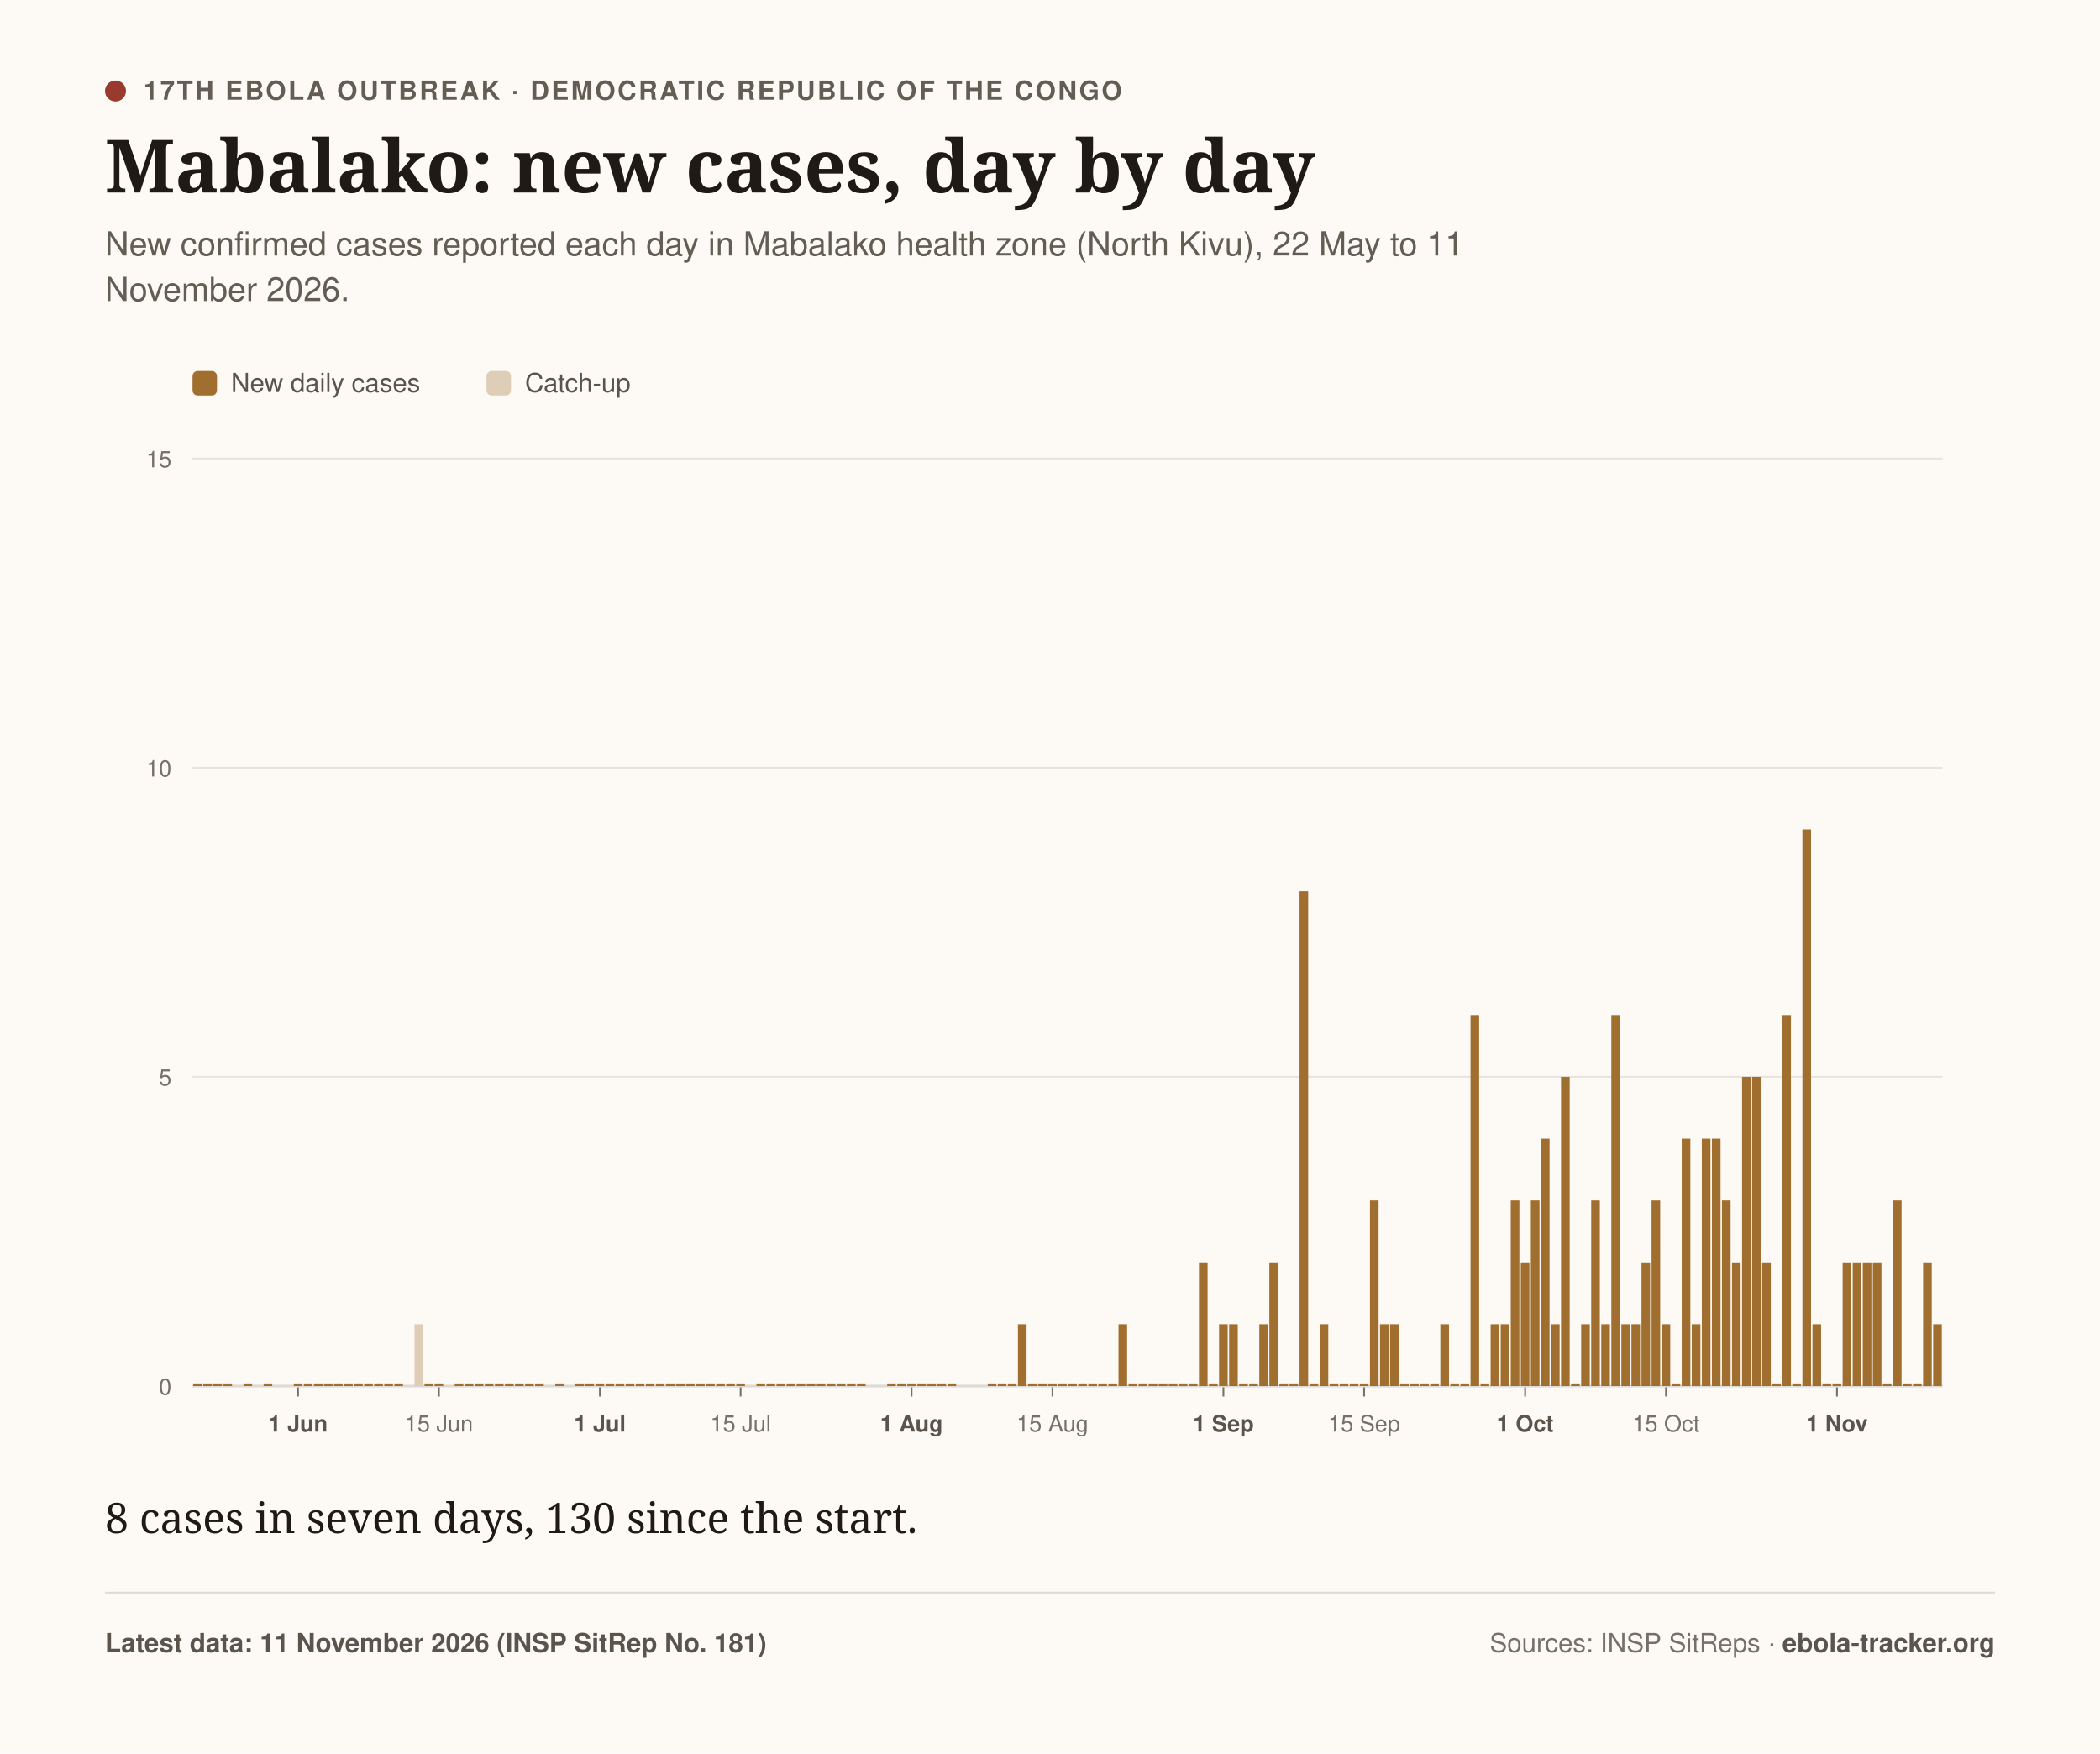
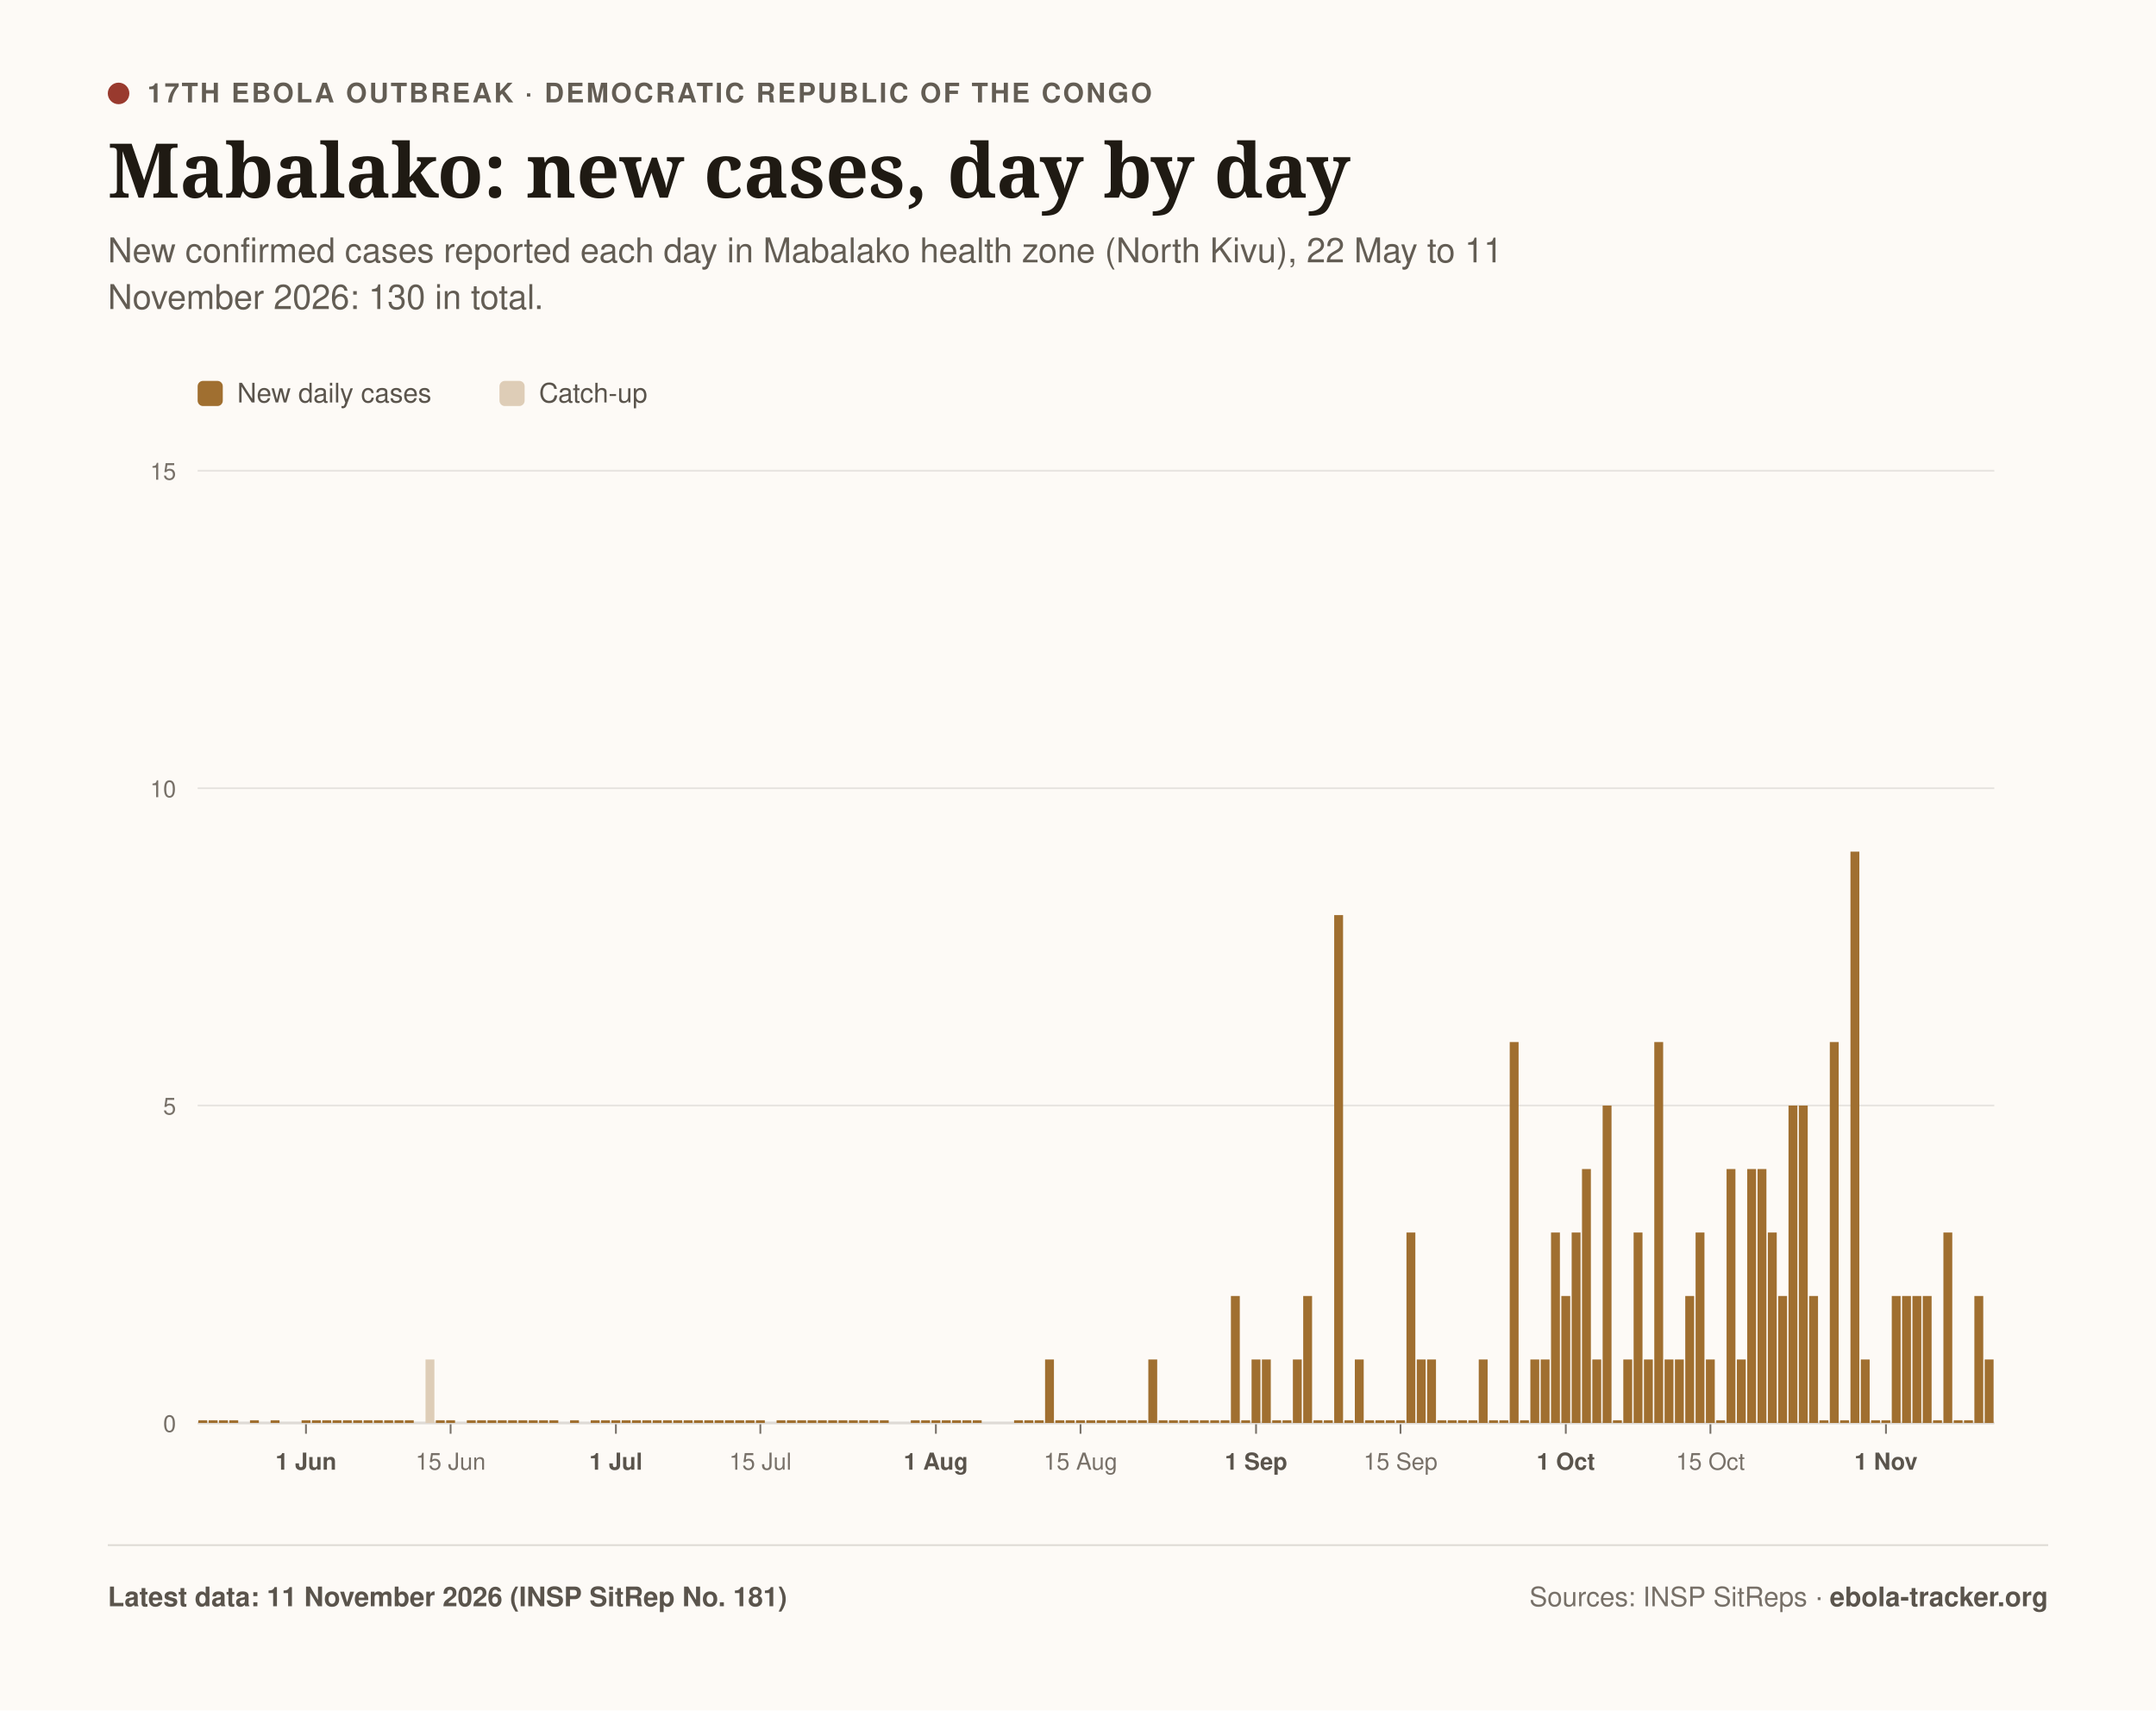
- <svg xmlns="http://www.w3.org/2000/svg" viewBox="0 0 1200 1002" role="img" aria-label="Mabalako: new cases, day by day. New confirmed cases reported each day in Mabalako health zone (North Kivu), 22 May to 11 November 2026.">
-   <rect width="1200" height="1002" fill="#FDFAF6" />
+ <svg xmlns="http://www.w3.org/2000/svg" viewBox="0 0 1200 952" role="img" aria-label="Mabalako: new cases, day by day. New confirmed cases reported each day in Mabalako health zone (North Kivu), 22 May to 11 November 2026: 130 in total.">
+   <rect width="1200" height="952" fill="#FDFAF6" />
  <circle cx="66" cy="52" r="6" fill="#993A2E" />
  <text x="82.0" y="57.0" font-family="'Public Sans',Helvetica,Arial,sans-serif" font-size="15" font-weight="700" fill="#635D54" text-anchor="start" letter-spacing=".08em">17TH EBOLA OUTBREAK · DEMOCRATIC REPUBLIC OF THE CONGO</text>
  <text x="60.0" y="110.0" font-family="'Source Serif 4',Georgia,serif" font-size="42" font-weight="600" fill="#1F1A13" text-anchor="start">Mabalako: new cases, day by day</text>
  <text x="60.0" y="146.0" font-family="'Public Sans',Helvetica,Arial,sans-serif" font-size="19" font-weight="400" fill="#635D54" text-anchor="start">New confirmed cases reported each day in Mabalako health zone (North Kivu), 22 May to 11</text>
-   <text x="60.0" y="172.0" font-family="'Public Sans',Helvetica,Arial,sans-serif" font-size="19" font-weight="400" fill="#635D54" text-anchor="start">November 2026.</text>
+   <text x="60.0" y="172.0" font-family="'Public Sans',Helvetica,Arial,sans-serif" font-size="19" font-weight="400" fill="#635D54" text-anchor="start">November 2026: 130 in total.</text>
  <rect x="110" y="212" width="14" height="14" rx="3" fill="#A06F30" />
  <text x="132.0" y="224.0" font-family="'Public Sans',Helvetica,Arial,sans-serif" font-size="15" font-weight="400" fill="#5A544C" text-anchor="start">New daily cases</text>
  <rect x="278" y="212" width="14" height="14" rx="3" fill="#decdb7" />
  <text x="300.0" y="224.0" font-family="'Public Sans',Helvetica,Arial,sans-serif" font-size="15" font-weight="400" fill="#5A544C" text-anchor="start">Catch-up</text>
  <line x1="110" x2="1110" y1="792.0" y2="792.0" stroke="#E7E4E0" />
  <text x="98.0" y="797.0" font-family="'Public Sans',Helvetica,Arial,sans-serif" font-size="13" font-weight="400" fill="#777068" text-anchor="end">0</text>
  <line x1="110" x2="1110" y1="615.3" y2="615.3" stroke="#E7E4E0" />
  <text x="98.0" y="620.3" font-family="'Public Sans',Helvetica,Arial,sans-serif" font-size="13" font-weight="400" fill="#777068" text-anchor="end">5</text>
  <line x1="110" x2="1110" y1="438.7" y2="438.7" stroke="#E7E4E0" />
  <text x="98.0" y="443.7" font-family="'Public Sans',Helvetica,Arial,sans-serif" font-size="13" font-weight="400" fill="#777068" text-anchor="end">10</text>
  <line x1="110" x2="1110" y1="262.0" y2="262.0" stroke="#E7E4E0" />
  <text x="98.0" y="267.0" font-family="'Public Sans',Helvetica,Arial,sans-serif" font-size="13" font-weight="400" fill="#777068" text-anchor="end">15</text>
  <line x1="170.3" x2="170.3" y1="792" y2="798" stroke="#777068" />
  <text x="170.3" y="818.0" font-family="'Public Sans',Helvetica,Arial,sans-serif" font-size="13" font-weight="600" fill="#5A544C" text-anchor="middle">1 Jun</text>
  <line x1="250.8" x2="250.8" y1="792" y2="798" stroke="#777068" />
  <text x="250.8" y="818.0" font-family="'Public Sans',Helvetica,Arial,sans-serif" font-size="13" font-weight="400" fill="#777068" text-anchor="middle">15 Jun</text>
  <line x1="342.8" x2="342.8" y1="792" y2="798" stroke="#777068" />
  <text x="342.8" y="818.0" font-family="'Public Sans',Helvetica,Arial,sans-serif" font-size="13" font-weight="600" fill="#5A544C" text-anchor="middle">1 Jul</text>
  <line x1="423.2" x2="423.2" y1="792" y2="798" stroke="#777068" />
  <text x="423.2" y="818.0" font-family="'Public Sans',Helvetica,Arial,sans-serif" font-size="13" font-weight="400" fill="#777068" text-anchor="middle">15 Jul</text>
  <line x1="520.9" x2="520.9" y1="792" y2="798" stroke="#777068" />
  <text x="520.9" y="818.0" font-family="'Public Sans',Helvetica,Arial,sans-serif" font-size="13" font-weight="600" fill="#5A544C" text-anchor="middle">1 Aug</text>
  <line x1="601.4" x2="601.4" y1="792" y2="798" stroke="#777068" />
  <text x="601.4" y="818.0" font-family="'Public Sans',Helvetica,Arial,sans-serif" font-size="13" font-weight="400" fill="#777068" text-anchor="middle">15 Aug</text>
  <line x1="699.1" x2="699.1" y1="792" y2="798" stroke="#777068" />
  <text x="699.1" y="818.0" font-family="'Public Sans',Helvetica,Arial,sans-serif" font-size="13" font-weight="600" fill="#5A544C" text-anchor="middle">1 Sep</text>
  <line x1="779.5" x2="779.5" y1="792" y2="798" stroke="#777068" />
  <text x="779.5" y="818.0" font-family="'Public Sans',Helvetica,Arial,sans-serif" font-size="13" font-weight="400" fill="#777068" text-anchor="middle">15 Sep</text>
  <line x1="871.5" x2="871.5" y1="792" y2="798" stroke="#777068" />
  <text x="871.5" y="818.0" font-family="'Public Sans',Helvetica,Arial,sans-serif" font-size="13" font-weight="600" fill="#5A544C" text-anchor="middle">1 Oct</text>
  <line x1="952.0" x2="952.0" y1="792" y2="798" stroke="#777068" />
  <text x="952.0" y="818.0" font-family="'Public Sans',Helvetica,Arial,sans-serif" font-size="13" font-weight="400" fill="#777068" text-anchor="middle">15 Oct</text>
  <line x1="1049.7" x2="1049.7" y1="792" y2="798" stroke="#777068" />
  <text x="1049.7" y="818.0" font-family="'Public Sans',Helvetica,Arial,sans-serif" font-size="13" font-weight="600" fill="#5A544C" text-anchor="middle">1 Nov</text>
  <line x1="110" x2="1110" y1="792" y2="792" stroke="#DEDAD5" stroke-width="1.5" />
  <rect x="110.40" y="790.50" width="4.94" height="1.50" fill="#A06F30" />
  <rect x="116.15" y="790.50" width="4.94" height="1.50" fill="#A06F30" />
  <rect x="121.90" y="790.50" width="4.94" height="1.50" fill="#A06F30" />
  <rect x="127.64" y="790.50" width="4.94" height="1.50" fill="#A06F30" />
  <rect x="139.14" y="790.50" width="4.94" height="1.50" fill="#A06F30" />
  <rect x="150.63" y="790.50" width="4.94" height="1.50" fill="#A06F30" />
  <rect x="167.87" y="790.50" width="4.94" height="1.50" fill="#A06F30" />
  <rect x="173.62" y="790.50" width="4.94" height="1.50" fill="#A06F30" />
  <rect x="179.37" y="790.50" width="4.94" height="1.50" fill="#A06F30" />
  <rect x="185.11" y="790.50" width="4.94" height="1.50" fill="#A06F30" />
  <rect x="190.86" y="790.50" width="4.94" height="1.50" fill="#A06F30" />
  <rect x="196.61" y="790.50" width="4.94" height="1.50" fill="#A06F30" />
  <rect x="202.36" y="790.50" width="4.94" height="1.50" fill="#A06F30" />
  <rect x="208.10" y="790.50" width="4.94" height="1.50" fill="#A06F30" />
  <rect x="213.85" y="790.50" width="4.94" height="1.50" fill="#A06F30" />
  <rect x="219.60" y="790.50" width="4.94" height="1.50" fill="#A06F30" />
  <rect x="225.34" y="790.50" width="4.94" height="1.50" fill="#A06F30" />
  <rect x="236.84" y="756.67" width="4.94" height="35.33" fill="#decdb7" />
  <rect x="242.59" y="790.50" width="4.94" height="1.50" fill="#A06F30" />
  <rect x="248.33" y="790.50" width="4.94" height="1.50" fill="#A06F30" />
  <rect x="259.83" y="790.50" width="4.94" height="1.50" fill="#A06F30" />
  <rect x="265.57" y="790.50" width="4.94" height="1.50" fill="#A06F30" />
  <rect x="271.32" y="790.50" width="4.94" height="1.50" fill="#A06F30" />
  <rect x="277.07" y="790.50" width="4.94" height="1.50" fill="#A06F30" />
  <rect x="282.82" y="790.50" width="4.94" height="1.50" fill="#A06F30" />
  <rect x="288.56" y="790.50" width="4.94" height="1.50" fill="#A06F30" />
  <rect x="294.31" y="790.50" width="4.94" height="1.50" fill="#A06F30" />
  <rect x="300.06" y="790.50" width="4.94" height="1.50" fill="#A06F30" />
  <rect x="305.80" y="790.50" width="4.94" height="1.50" fill="#A06F30" />
  <rect x="317.30" y="790.50" width="4.94" height="1.50" fill="#A06F30" />
  <rect x="328.79" y="790.50" width="4.94" height="1.50" fill="#A06F30" />
  <rect x="334.54" y="790.50" width="4.94" height="1.50" fill="#A06F30" />
  <rect x="340.29" y="790.50" width="4.94" height="1.50" fill="#A06F30" />
  <rect x="346.03" y="790.50" width="4.94" height="1.50" fill="#A06F30" />
  <rect x="351.78" y="790.50" width="4.94" height="1.50" fill="#A06F30" />
  <rect x="357.53" y="790.50" width="4.94" height="1.50" fill="#A06F30" />
  <rect x="363.28" y="790.50" width="4.94" height="1.50" fill="#A06F30" />
  <rect x="369.02" y="790.50" width="4.94" height="1.50" fill="#A06F30" />
  <rect x="374.77" y="790.50" width="4.94" height="1.50" fill="#A06F30" />
  <rect x="380.52" y="790.50" width="4.94" height="1.50" fill="#A06F30" />
  <rect x="386.26" y="790.50" width="4.94" height="1.50" fill="#A06F30" />
  <rect x="392.01" y="790.50" width="4.94" height="1.50" fill="#A06F30" />
  <rect x="397.76" y="790.50" width="4.94" height="1.50" fill="#A06F30" />
  <rect x="403.51" y="790.50" width="4.94" height="1.50" fill="#A06F30" />
  <rect x="409.25" y="790.50" width="4.94" height="1.50" fill="#A06F30" />
  <rect x="415.00" y="790.50" width="4.94" height="1.50" fill="#A06F30" />
  <rect x="420.75" y="790.50" width="4.94" height="1.50" fill="#A06F30" />
  <rect x="432.24" y="790.50" width="4.94" height="1.50" fill="#A06F30" />
  <rect x="437.99" y="790.50" width="4.94" height="1.50" fill="#A06F30" />
  <rect x="443.74" y="790.50" width="4.94" height="1.50" fill="#A06F30" />
  <rect x="449.48" y="790.50" width="4.94" height="1.50" fill="#A06F30" />
  <rect x="455.23" y="790.50" width="4.94" height="1.50" fill="#A06F30" />
  <rect x="460.98" y="790.50" width="4.94" height="1.50" fill="#A06F30" />
  <rect x="466.72" y="790.50" width="4.94" height="1.50" fill="#A06F30" />
  <rect x="472.47" y="790.50" width="4.94" height="1.50" fill="#A06F30" />
  <rect x="478.22" y="790.50" width="4.94" height="1.50" fill="#A06F30" />
  <rect x="483.97" y="790.50" width="4.94" height="1.50" fill="#A06F30" />
  <rect x="489.71" y="790.50" width="4.94" height="1.50" fill="#A06F30" />
  <rect x="506.95" y="790.50" width="4.94" height="1.50" fill="#A06F30" />
  <rect x="512.70" y="790.50" width="4.94" height="1.50" fill="#A06F30" />
  <rect x="518.45" y="790.50" width="4.94" height="1.50" fill="#A06F30" />
  <rect x="524.20" y="790.50" width="4.94" height="1.50" fill="#A06F30" />
  <rect x="529.94" y="790.50" width="4.94" height="1.50" fill="#A06F30" />
  <rect x="535.69" y="790.50" width="4.94" height="1.50" fill="#A06F30" />
  <rect x="541.44" y="790.50" width="4.94" height="1.50" fill="#A06F30" />
  <rect x="564.43" y="790.50" width="4.94" height="1.50" fill="#A06F30" />
  <rect x="570.17" y="790.50" width="4.94" height="1.50" fill="#A06F30" />
  <rect x="575.92" y="790.50" width="4.94" height="1.50" fill="#A06F30" />
  <rect x="581.67" y="756.67" width="4.94" height="35.33" fill="#A06F30" />
  <rect x="587.41" y="790.50" width="4.94" height="1.50" fill="#A06F30" />
  <rect x="593.16" y="790.50" width="4.94" height="1.50" fill="#A06F30" />
  <rect x="598.91" y="790.50" width="4.94" height="1.50" fill="#A06F30" />
  <rect x="604.66" y="790.50" width="4.94" height="1.50" fill="#A06F30" />
  <rect x="610.40" y="790.50" width="4.94" height="1.50" fill="#A06F30" />
  <rect x="616.15" y="790.50" width="4.94" height="1.50" fill="#A06F30" />
  <rect x="621.90" y="790.50" width="4.94" height="1.50" fill="#A06F30" />
  <rect x="627.64" y="790.50" width="4.94" height="1.50" fill="#A06F30" />
  <rect x="633.39" y="790.50" width="4.94" height="1.50" fill="#A06F30" />
  <rect x="639.14" y="756.67" width="4.94" height="35.33" fill="#A06F30" />
  <rect x="644.89" y="790.50" width="4.94" height="1.50" fill="#A06F30" />
  <rect x="650.63" y="790.50" width="4.94" height="1.50" fill="#A06F30" />
  <rect x="656.38" y="790.50" width="4.94" height="1.50" fill="#A06F30" />
  <rect x="662.13" y="790.50" width="4.94" height="1.50" fill="#A06F30" />
  <rect x="667.87" y="790.50" width="4.94" height="1.50" fill="#A06F30" />
  <rect x="673.62" y="790.50" width="4.94" height="1.50" fill="#A06F30" />
  <rect x="679.37" y="790.50" width="4.94" height="1.50" fill="#A06F30" />
  <rect x="685.11" y="721.33" width="4.94" height="70.67" fill="#A06F30" />
  <rect x="690.86" y="790.50" width="4.94" height="1.50" fill="#A06F30" />
  <rect x="696.61" y="756.67" width="4.94" height="35.33" fill="#A06F30" />
  <rect x="702.36" y="756.67" width="4.94" height="35.33" fill="#A06F30" />
  <rect x="708.10" y="790.50" width="4.94" height="1.50" fill="#A06F30" />
  <rect x="713.85" y="790.50" width="4.94" height="1.50" fill="#A06F30" />
  <rect x="719.60" y="756.67" width="4.94" height="35.33" fill="#A06F30" />
  <rect x="725.34" y="721.33" width="4.94" height="70.67" fill="#A06F30" />
  <rect x="731.09" y="790.50" width="4.94" height="1.50" fill="#A06F30" />
  <rect x="736.84" y="790.50" width="4.94" height="1.50" fill="#A06F30" />
  <rect x="742.59" y="509.33" width="4.94" height="282.67" fill="#A06F30" />
  <rect x="748.33" y="790.50" width="4.94" height="1.50" fill="#A06F30" />
  <rect x="754.08" y="756.67" width="4.94" height="35.33" fill="#A06F30" />
  <rect x="759.83" y="790.50" width="4.94" height="1.50" fill="#A06F30" />
  <rect x="765.57" y="790.50" width="4.94" height="1.50" fill="#A06F30" />
  <rect x="771.32" y="790.50" width="4.94" height="1.50" fill="#A06F30" />
  <rect x="777.07" y="790.50" width="4.94" height="1.50" fill="#A06F30" />
  <rect x="782.82" y="686.00" width="4.94" height="106.00" fill="#A06F30" />
  <rect x="788.56" y="756.67" width="4.94" height="35.33" fill="#A06F30" />
  <rect x="794.31" y="756.67" width="4.94" height="35.33" fill="#A06F30" />
  <rect x="800.06" y="790.50" width="4.94" height="1.50" fill="#A06F30" />
  <rect x="805.80" y="790.50" width="4.94" height="1.50" fill="#A06F30" />
  <rect x="811.55" y="790.50" width="4.94" height="1.50" fill="#A06F30" />
  <rect x="817.30" y="790.50" width="4.94" height="1.50" fill="#A06F30" />
  <rect x="823.05" y="756.67" width="4.94" height="35.33" fill="#A06F30" />
  <rect x="828.79" y="790.50" width="4.94" height="1.50" fill="#A06F30" />
  <rect x="834.54" y="790.50" width="4.94" height="1.50" fill="#A06F30" />
  <rect x="840.29" y="580.00" width="4.94" height="212.00" fill="#A06F30" />
  <rect x="846.03" y="790.50" width="4.94" height="1.50" fill="#A06F30" />
  <rect x="851.78" y="756.67" width="4.94" height="35.33" fill="#A06F30" />
  <rect x="857.53" y="756.67" width="4.94" height="35.33" fill="#A06F30" />
  <rect x="863.28" y="686.00" width="4.94" height="106.00" fill="#A06F30" />
  <rect x="869.02" y="721.33" width="4.94" height="70.67" fill="#A06F30" />
  <rect x="874.77" y="686.00" width="4.94" height="106.00" fill="#A06F30" />
  <rect x="880.52" y="650.67" width="4.94" height="141.33" fill="#A06F30" />
  <rect x="886.26" y="756.67" width="4.94" height="35.33" fill="#A06F30" />
  <rect x="892.01" y="615.33" width="4.94" height="176.67" fill="#A06F30" />
  <rect x="897.76" y="790.50" width="4.94" height="1.50" fill="#A06F30" />
  <rect x="903.51" y="756.67" width="4.94" height="35.33" fill="#A06F30" />
  <rect x="909.25" y="686.00" width="4.94" height="106.00" fill="#A06F30" />
  <rect x="915.00" y="756.67" width="4.94" height="35.33" fill="#A06F30" />
  <rect x="920.75" y="580.00" width="4.94" height="212.00" fill="#A06F30" />
  <rect x="926.49" y="756.67" width="4.94" height="35.33" fill="#A06F30" />
  <rect x="932.24" y="756.67" width="4.94" height="35.33" fill="#A06F30" />
  <rect x="937.99" y="721.33" width="4.94" height="70.67" fill="#A06F30" />
  <rect x="943.74" y="686.00" width="4.94" height="106.00" fill="#A06F30" />
  <rect x="949.48" y="756.67" width="4.94" height="35.33" fill="#A06F30" />
  <rect x="955.23" y="790.50" width="4.94" height="1.50" fill="#A06F30" />
  <rect x="960.98" y="650.67" width="4.94" height="141.33" fill="#A06F30" />
  <rect x="966.72" y="756.67" width="4.94" height="35.33" fill="#A06F30" />
  <rect x="972.47" y="650.67" width="4.94" height="141.33" fill="#A06F30" />
  <rect x="978.22" y="650.67" width="4.94" height="141.33" fill="#A06F30" />
  <rect x="983.97" y="686.00" width="4.94" height="106.00" fill="#A06F30" />
  <rect x="989.71" y="721.33" width="4.94" height="70.67" fill="#A06F30" />
  <rect x="995.46" y="615.33" width="4.94" height="176.67" fill="#A06F30" />
  <rect x="1001.21" y="615.33" width="4.94" height="176.67" fill="#A06F30" />
  <rect x="1006.95" y="721.33" width="4.94" height="70.67" fill="#A06F30" />
  <rect x="1012.70" y="790.50" width="4.94" height="1.50" fill="#A06F30" />
  <rect x="1018.45" y="580.00" width="4.94" height="212.00" fill="#A06F30" />
  <rect x="1024.20" y="790.50" width="4.94" height="1.50" fill="#A06F30" />
  <rect x="1029.94" y="474.00" width="4.94" height="318.00" fill="#A06F30" />
  <rect x="1035.69" y="756.67" width="4.94" height="35.33" fill="#A06F30" />
  <rect x="1041.44" y="790.50" width="4.94" height="1.50" fill="#A06F30" />
  <rect x="1047.18" y="790.50" width="4.94" height="1.50" fill="#A06F30" />
  <rect x="1052.93" y="721.33" width="4.94" height="70.67" fill="#A06F30" />
  <rect x="1058.68" y="721.33" width="4.94" height="70.67" fill="#A06F30" />
  <rect x="1064.43" y="721.33" width="4.94" height="70.67" fill="#A06F30" />
  <rect x="1070.17" y="721.33" width="4.94" height="70.67" fill="#A06F30" />
  <rect x="1075.92" y="790.50" width="4.94" height="1.50" fill="#A06F30" />
  <rect x="1081.67" y="686.00" width="4.94" height="106.00" fill="#A06F30" />
  <rect x="1087.41" y="790.50" width="4.94" height="1.50" fill="#A06F30" />
  <rect x="1093.16" y="790.50" width="4.94" height="1.50" fill="#A06F30" />
  <rect x="1098.91" y="721.33" width="4.94" height="70.67" fill="#A06F30" />
  <rect x="1104.66" y="756.67" width="4.94" height="35.33" fill="#A06F30" />
-   <text x="60.0" y="876.0" font-family="'Source Serif 4',Georgia,serif" font-size="24" font-weight="400" fill="#1F1A13" text-anchor="start">8 cases in seven days, 130 since the start.</text>
-   <line x1="60" x2="1140" y1="910" y2="910" stroke="#DEDAD5" />
-   <text x="60.0" y="944.0" font-family="'Public Sans',Helvetica,Arial,sans-serif" font-size="15" font-weight="600" fill="#5A544C" text-anchor="start">Latest data: 11 November 2026 (INSP SitRep No. 181)</text>
-   <text x="1140" y="944" text-anchor="end" font-family="'Public Sans',Helvetica,Arial,sans-serif" font-size="15" fill="#777068">Sources: INSP SitReps · <tspan font-weight="700" fill="#5A544C">ebola-tracker.org</tspan>
+   <line x1="60" x2="1140" y1="860" y2="860" stroke="#DEDAD5" />
+   <text x="60.0" y="894.0" font-family="'Public Sans',Helvetica,Arial,sans-serif" font-size="15" font-weight="600" fill="#5A544C" text-anchor="start">Latest data: 11 November 2026 (INSP SitRep No. 181)</text>
+   <text x="1140" y="894" text-anchor="end" font-family="'Public Sans',Helvetica,Arial,sans-serif" font-size="15" fill="#777068">Sources: INSP SitReps · <tspan font-weight="700" fill="#5A544C">ebola-tracker.org</tspan>
  </text>
</svg>
